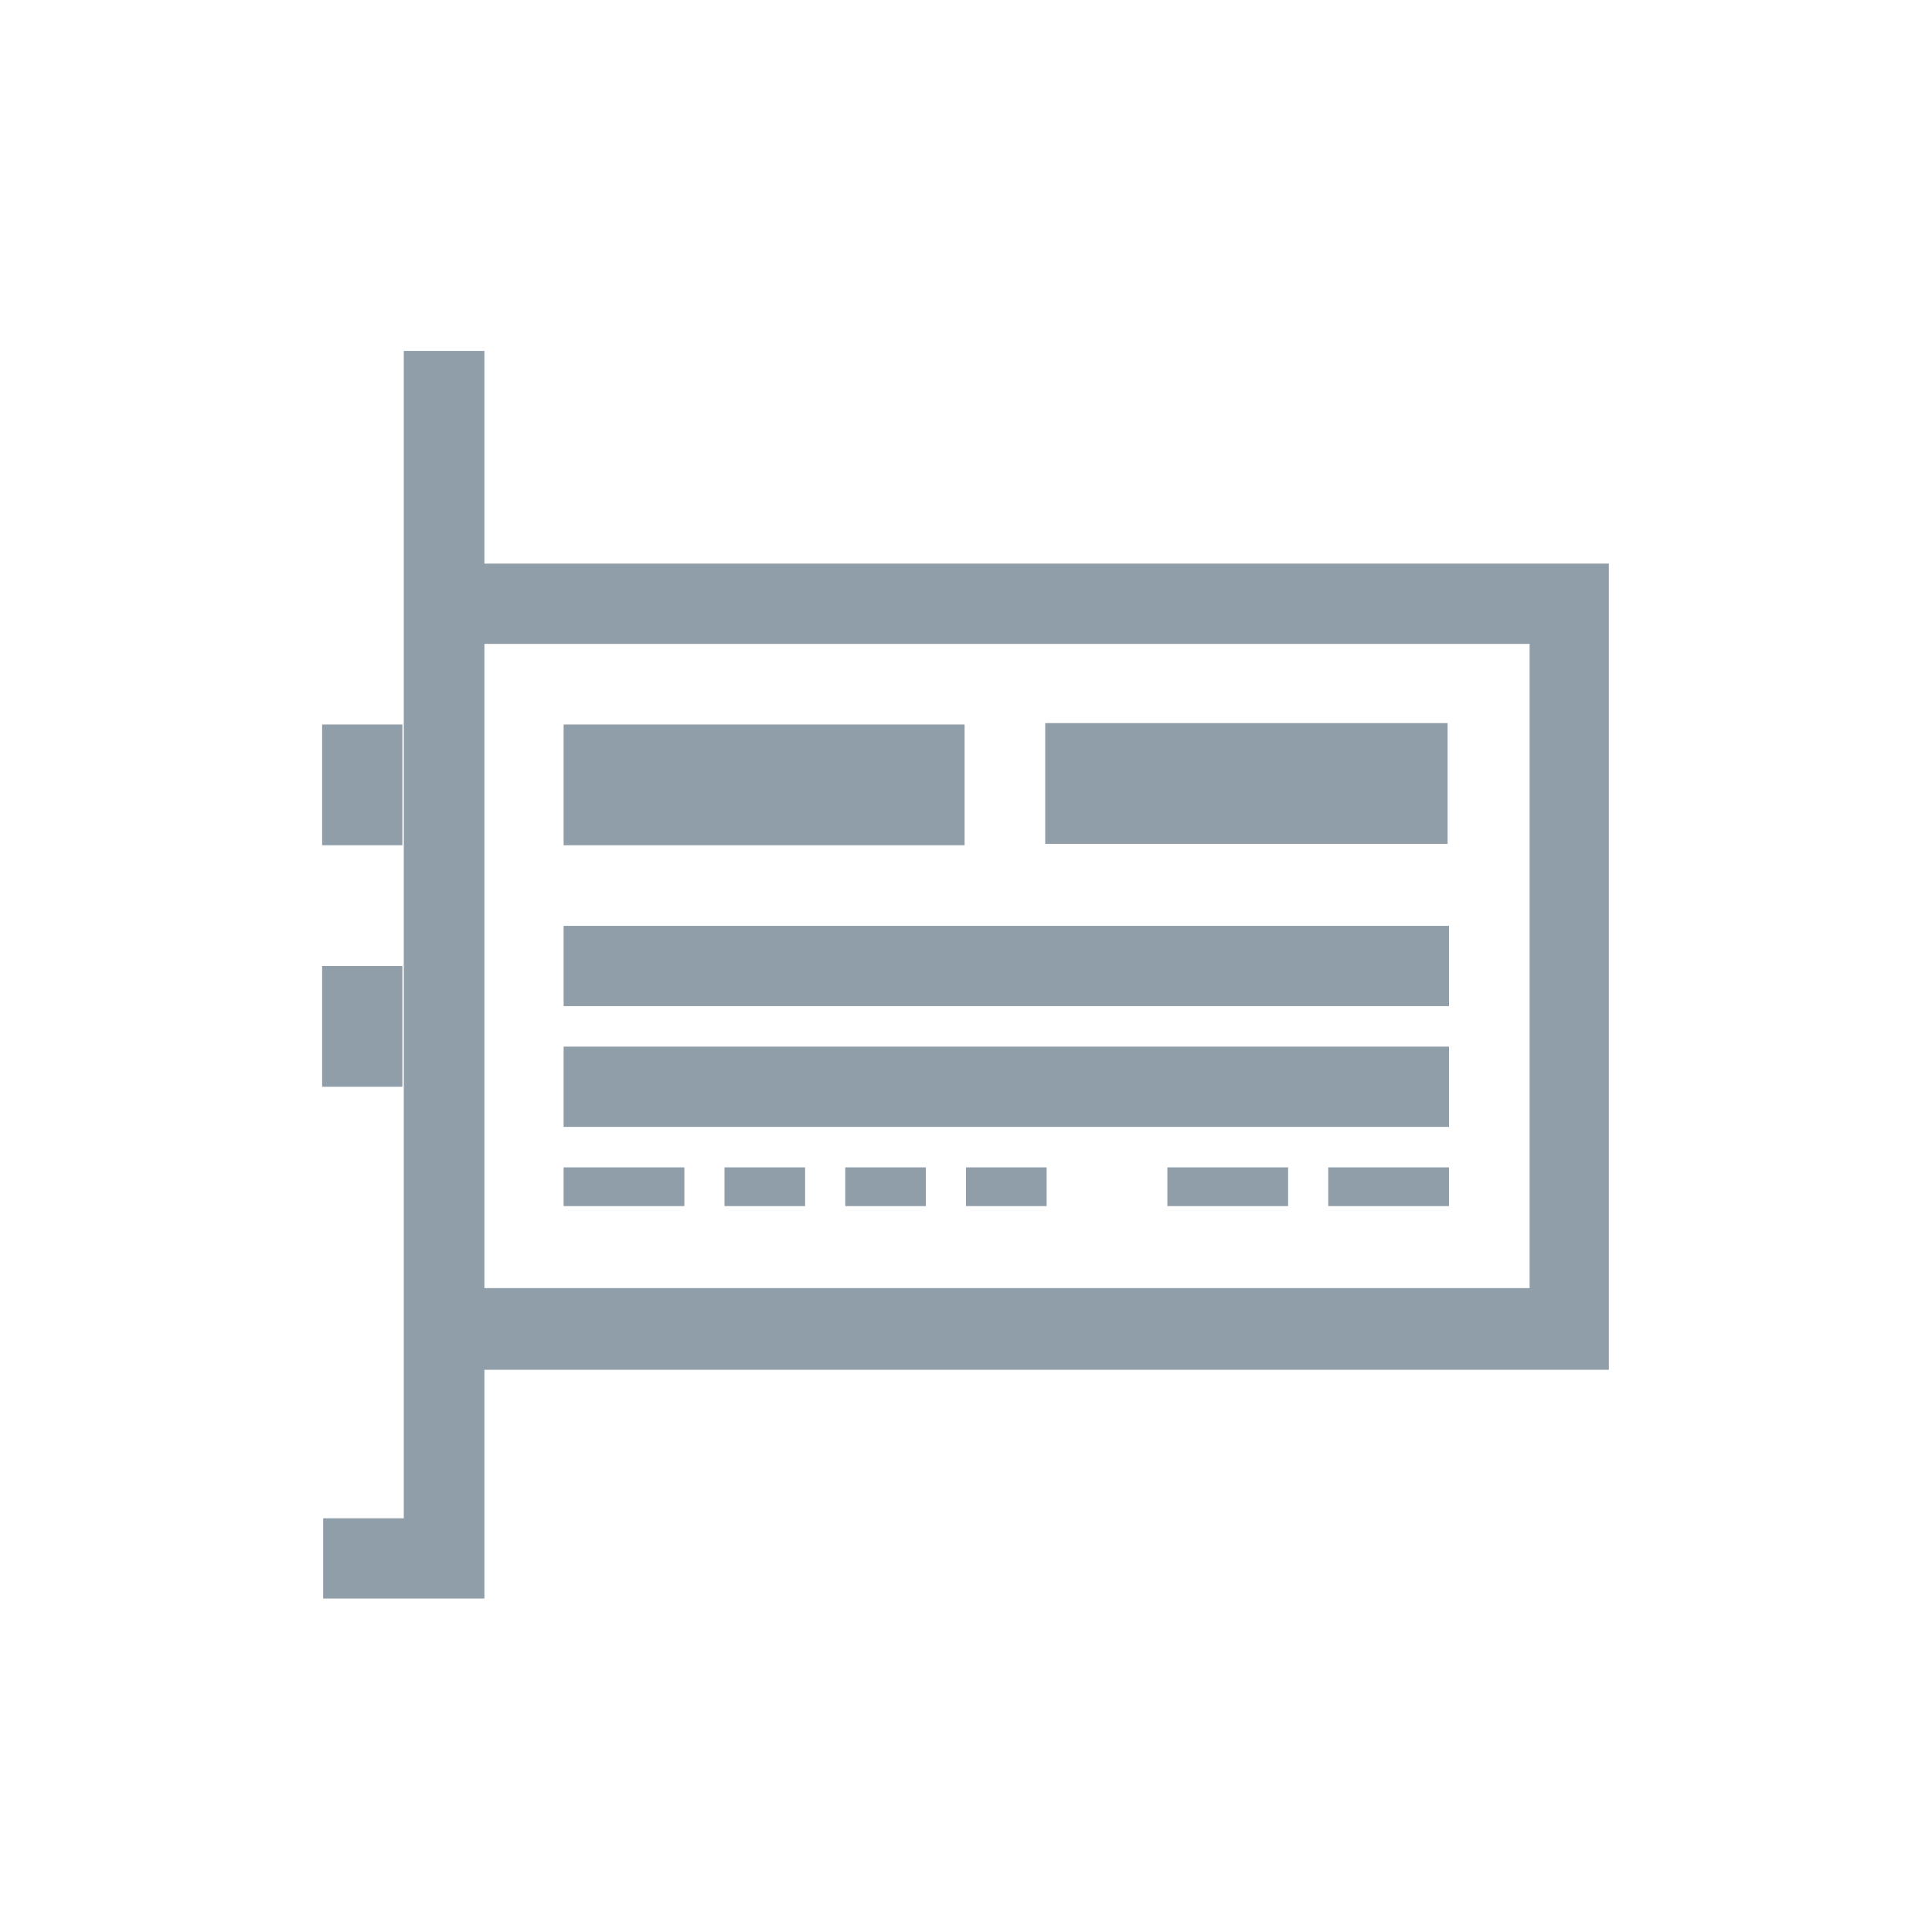
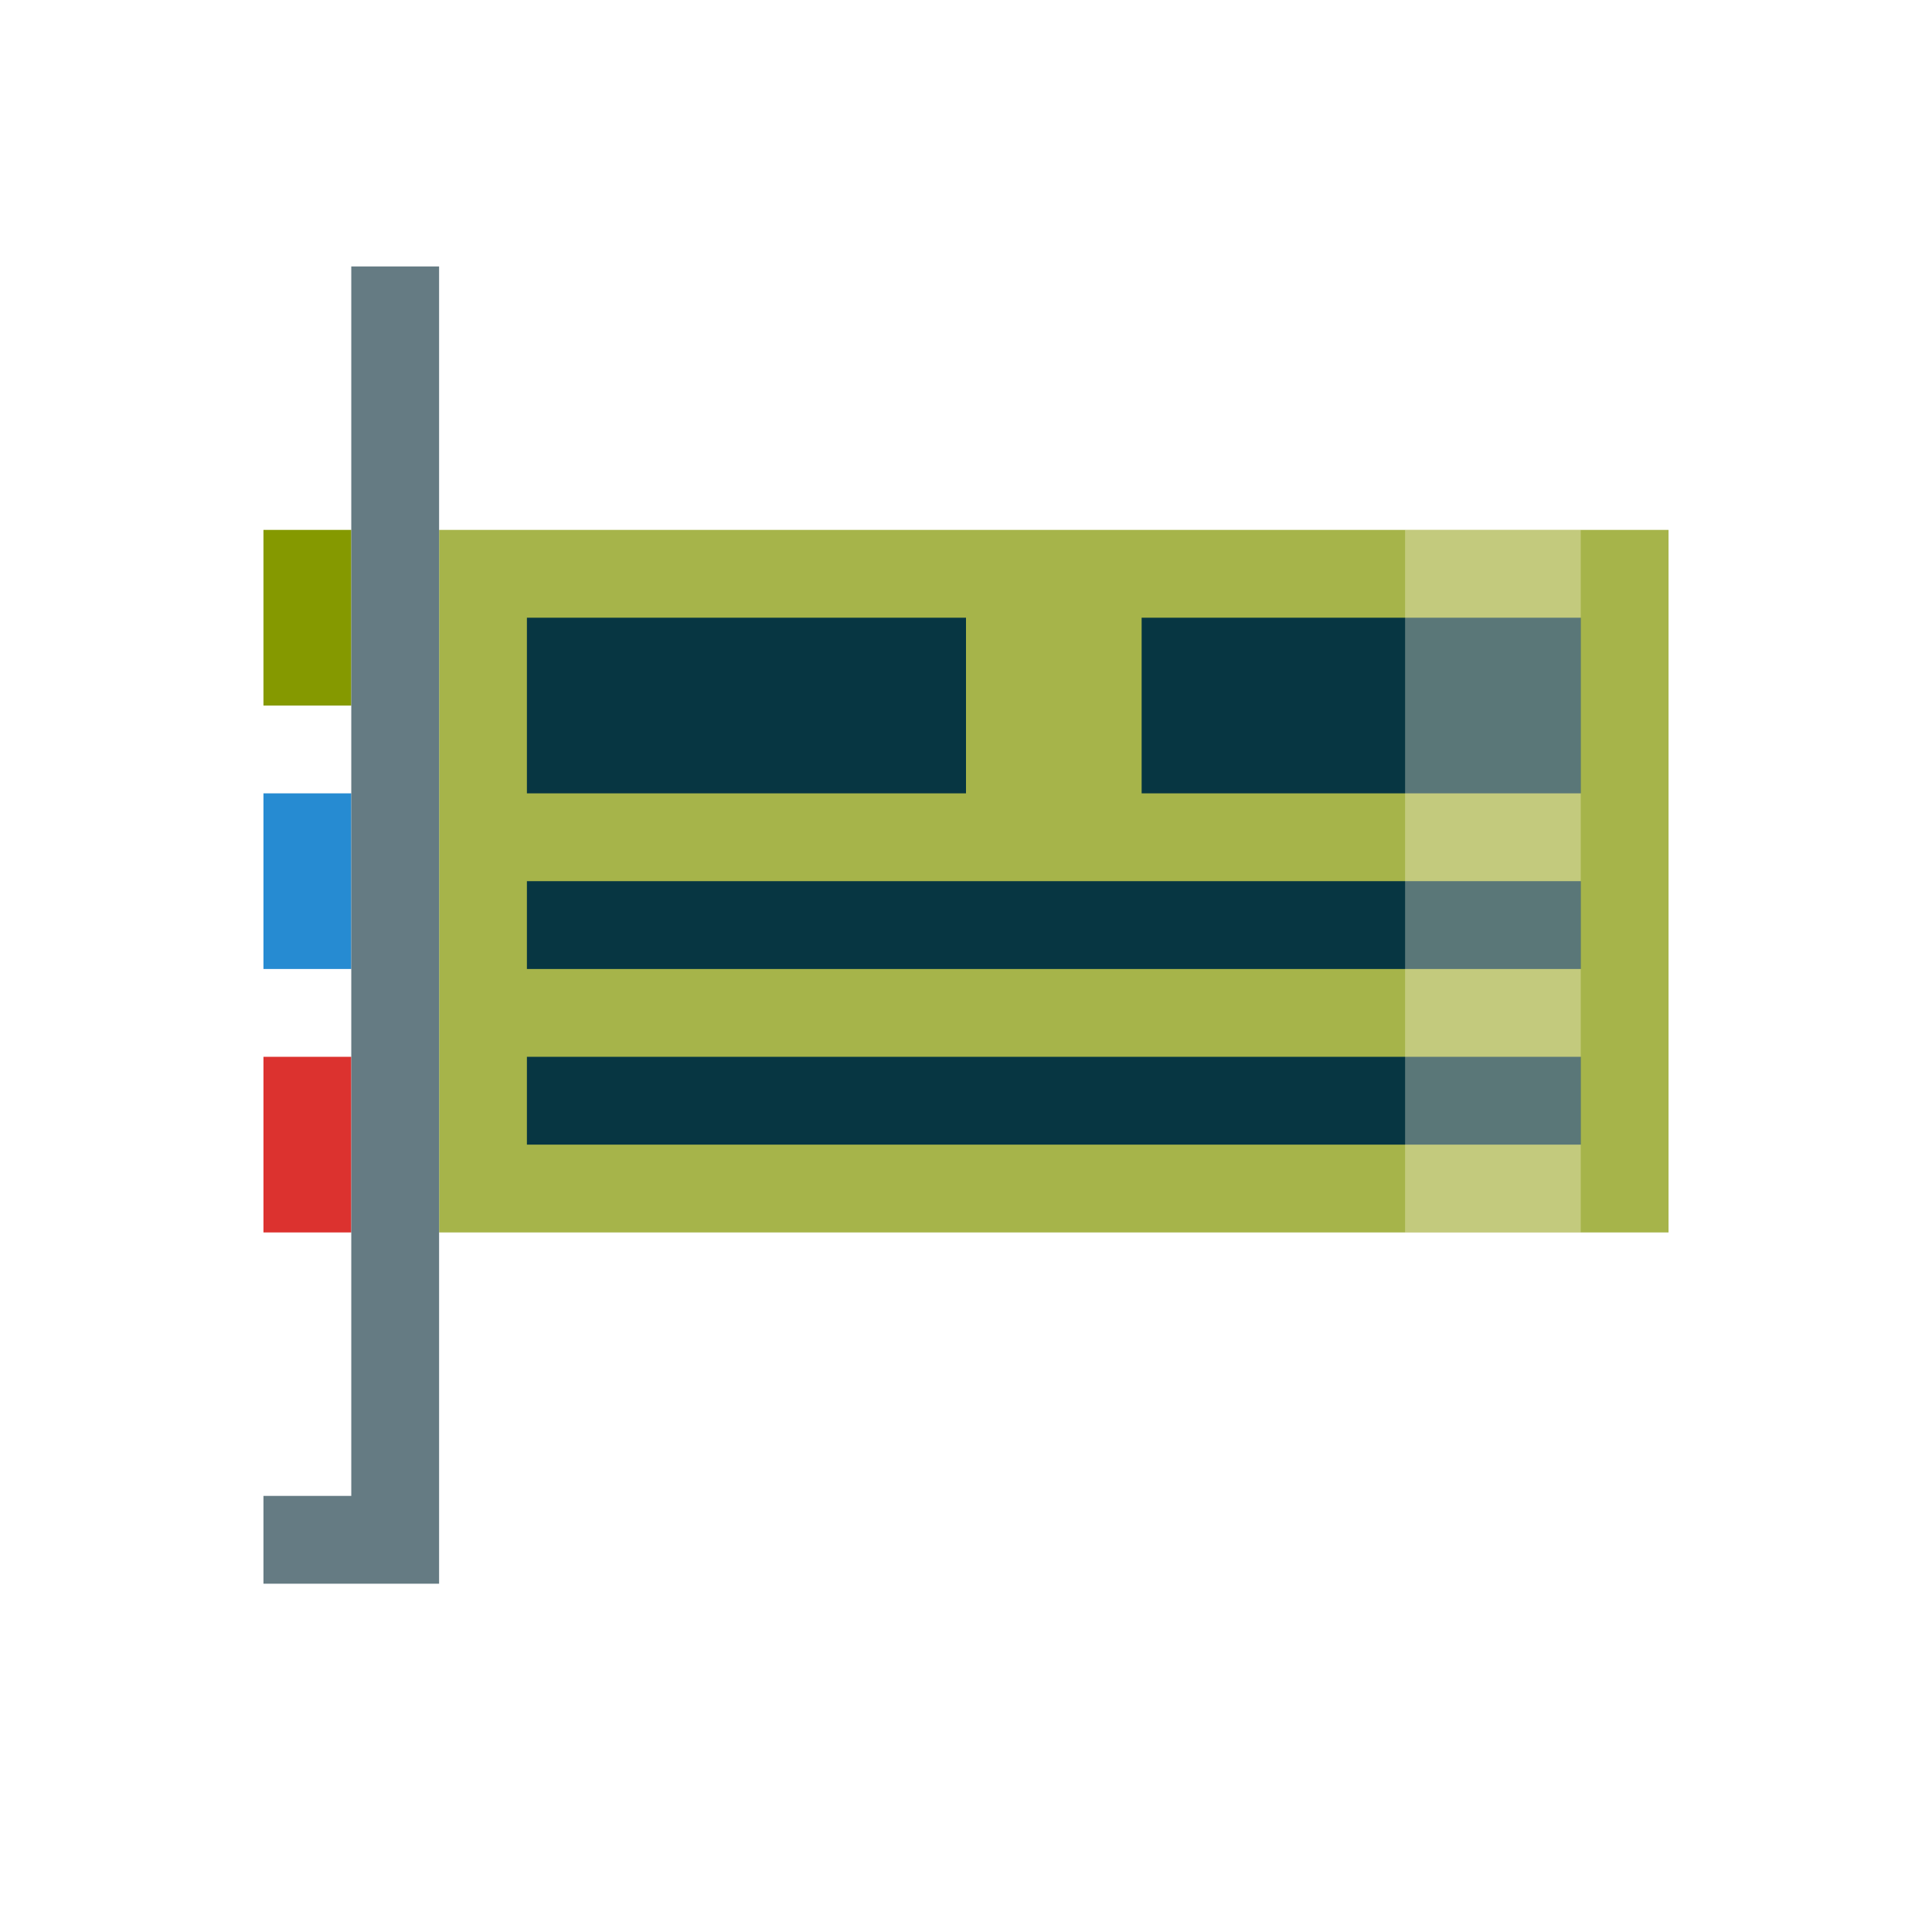
- <svg xmlns="http://www.w3.org/2000/svg" width="22" height="22" viewBox="0 0 22 22">
-   <path style="fill:#909ea9" d="M 4.598 3.996 L 4.598 17.289 L 3.68 17.289 L 3.68 18.203 L 5.516 18.203 L 5.516 15.598 L 18.32 15.598 L 18.32 6.418 L 5.516 6.418 L 5.516 3.996 Z M 5.516 7.332 L 17.418 7.332 L 17.418 14.668 L 5.516 14.668 Z M 11.902 8.234 L 11.902 9.609 L 16.484 9.609 L 16.484 8.234 Z M 3.668 8.25 L 3.668 9.625 L 4.582 9.625 L 4.582 8.25 Z M 6.418 8.25 L 6.418 9.625 L 10.984 9.625 L 10.984 8.25 Z M 6.418 10.543 L 6.418 11.457 L 16.5 11.457 L 16.5 10.543 Z M 3.668 11 L 3.668 12.375 L 4.582 12.375 L 4.582 11 Z M 6.418 11.918 L 6.418 12.832 L 16.5 12.832 L 16.5 11.918 Z M 6.418 13.293 L 6.418 13.734 L 7.793 13.734 L 7.793 13.293 Z M 8.25 13.293 L 8.25 13.734 L 9.168 13.734 L 9.168 13.293 Z M 9.625 13.293 L 9.625 13.734 L 10.543 13.734 L 10.543 13.293 Z M 11 13.293 L 11 13.734 L 11.918 13.734 L 11.918 13.293 Z M 13.293 13.293 L 13.293 13.734 L 14.668 13.734 L 14.668 13.293 Z M 15.125 13.293 L 15.125 13.734 L 16.5 13.734 L 16.5 13.293 Z " />
+ <svg xmlns="http://www.w3.org/2000/svg" width="22" height="22" viewBox="0 0 22 22" id="svg2" version="1.1">
+   <defs id="defs8" />
+   <path style="fill:#a6b44a;fill-opacity:1;stroke:none" d="m 19,14.034 -14,0 0,-8 14,0 z" id="path2991" />
+   <path style="fill:#073642;stroke:none" d="m 6,7.034 0,2 5,0 0,-2 z" id="path3761" />
+   <path style="fill:#073642;stroke:none" d="m 13,7.034 0,2 5,0 0,-2 z" id="path3763" />
+   <path style="fill:#073642;stroke:none" d="m 6,10.034 0,1 12,0 0,-1 z" id="path3765" />
+   <path style="fill:#073642;stroke:none" d="m 6,12.034 0,1 12,0 0,-1 z" id="path3767" />
+   <rect style="fill:#859900;fill-opacity:1;stroke:none" id="rect3769" width="1" height="2" x="3" y="6.034" />
+   <rect style="fill:#268bd2;fill-opacity:1;stroke:none" id="rect3771" width="1" height="2" x="3" y="9.034" />
+   <rect style="fill:#dc322f;fill-opacity:1;stroke:none" id="rect3769-3" width="1" height="2" x="3" y="12.034" />
+   <path style="fill:#657b83;fill-opacity:1;stroke:none" d="m 5,3.034 -1,0 0,14 -1,0 0,1 2,0 z" id="path3791" />
+   <rect style="fill:#fdf6e3;fill-opacity:0.337;stroke:none" id="rect3793" width="2" height="8" x="16" y="6.034" />
</svg>
